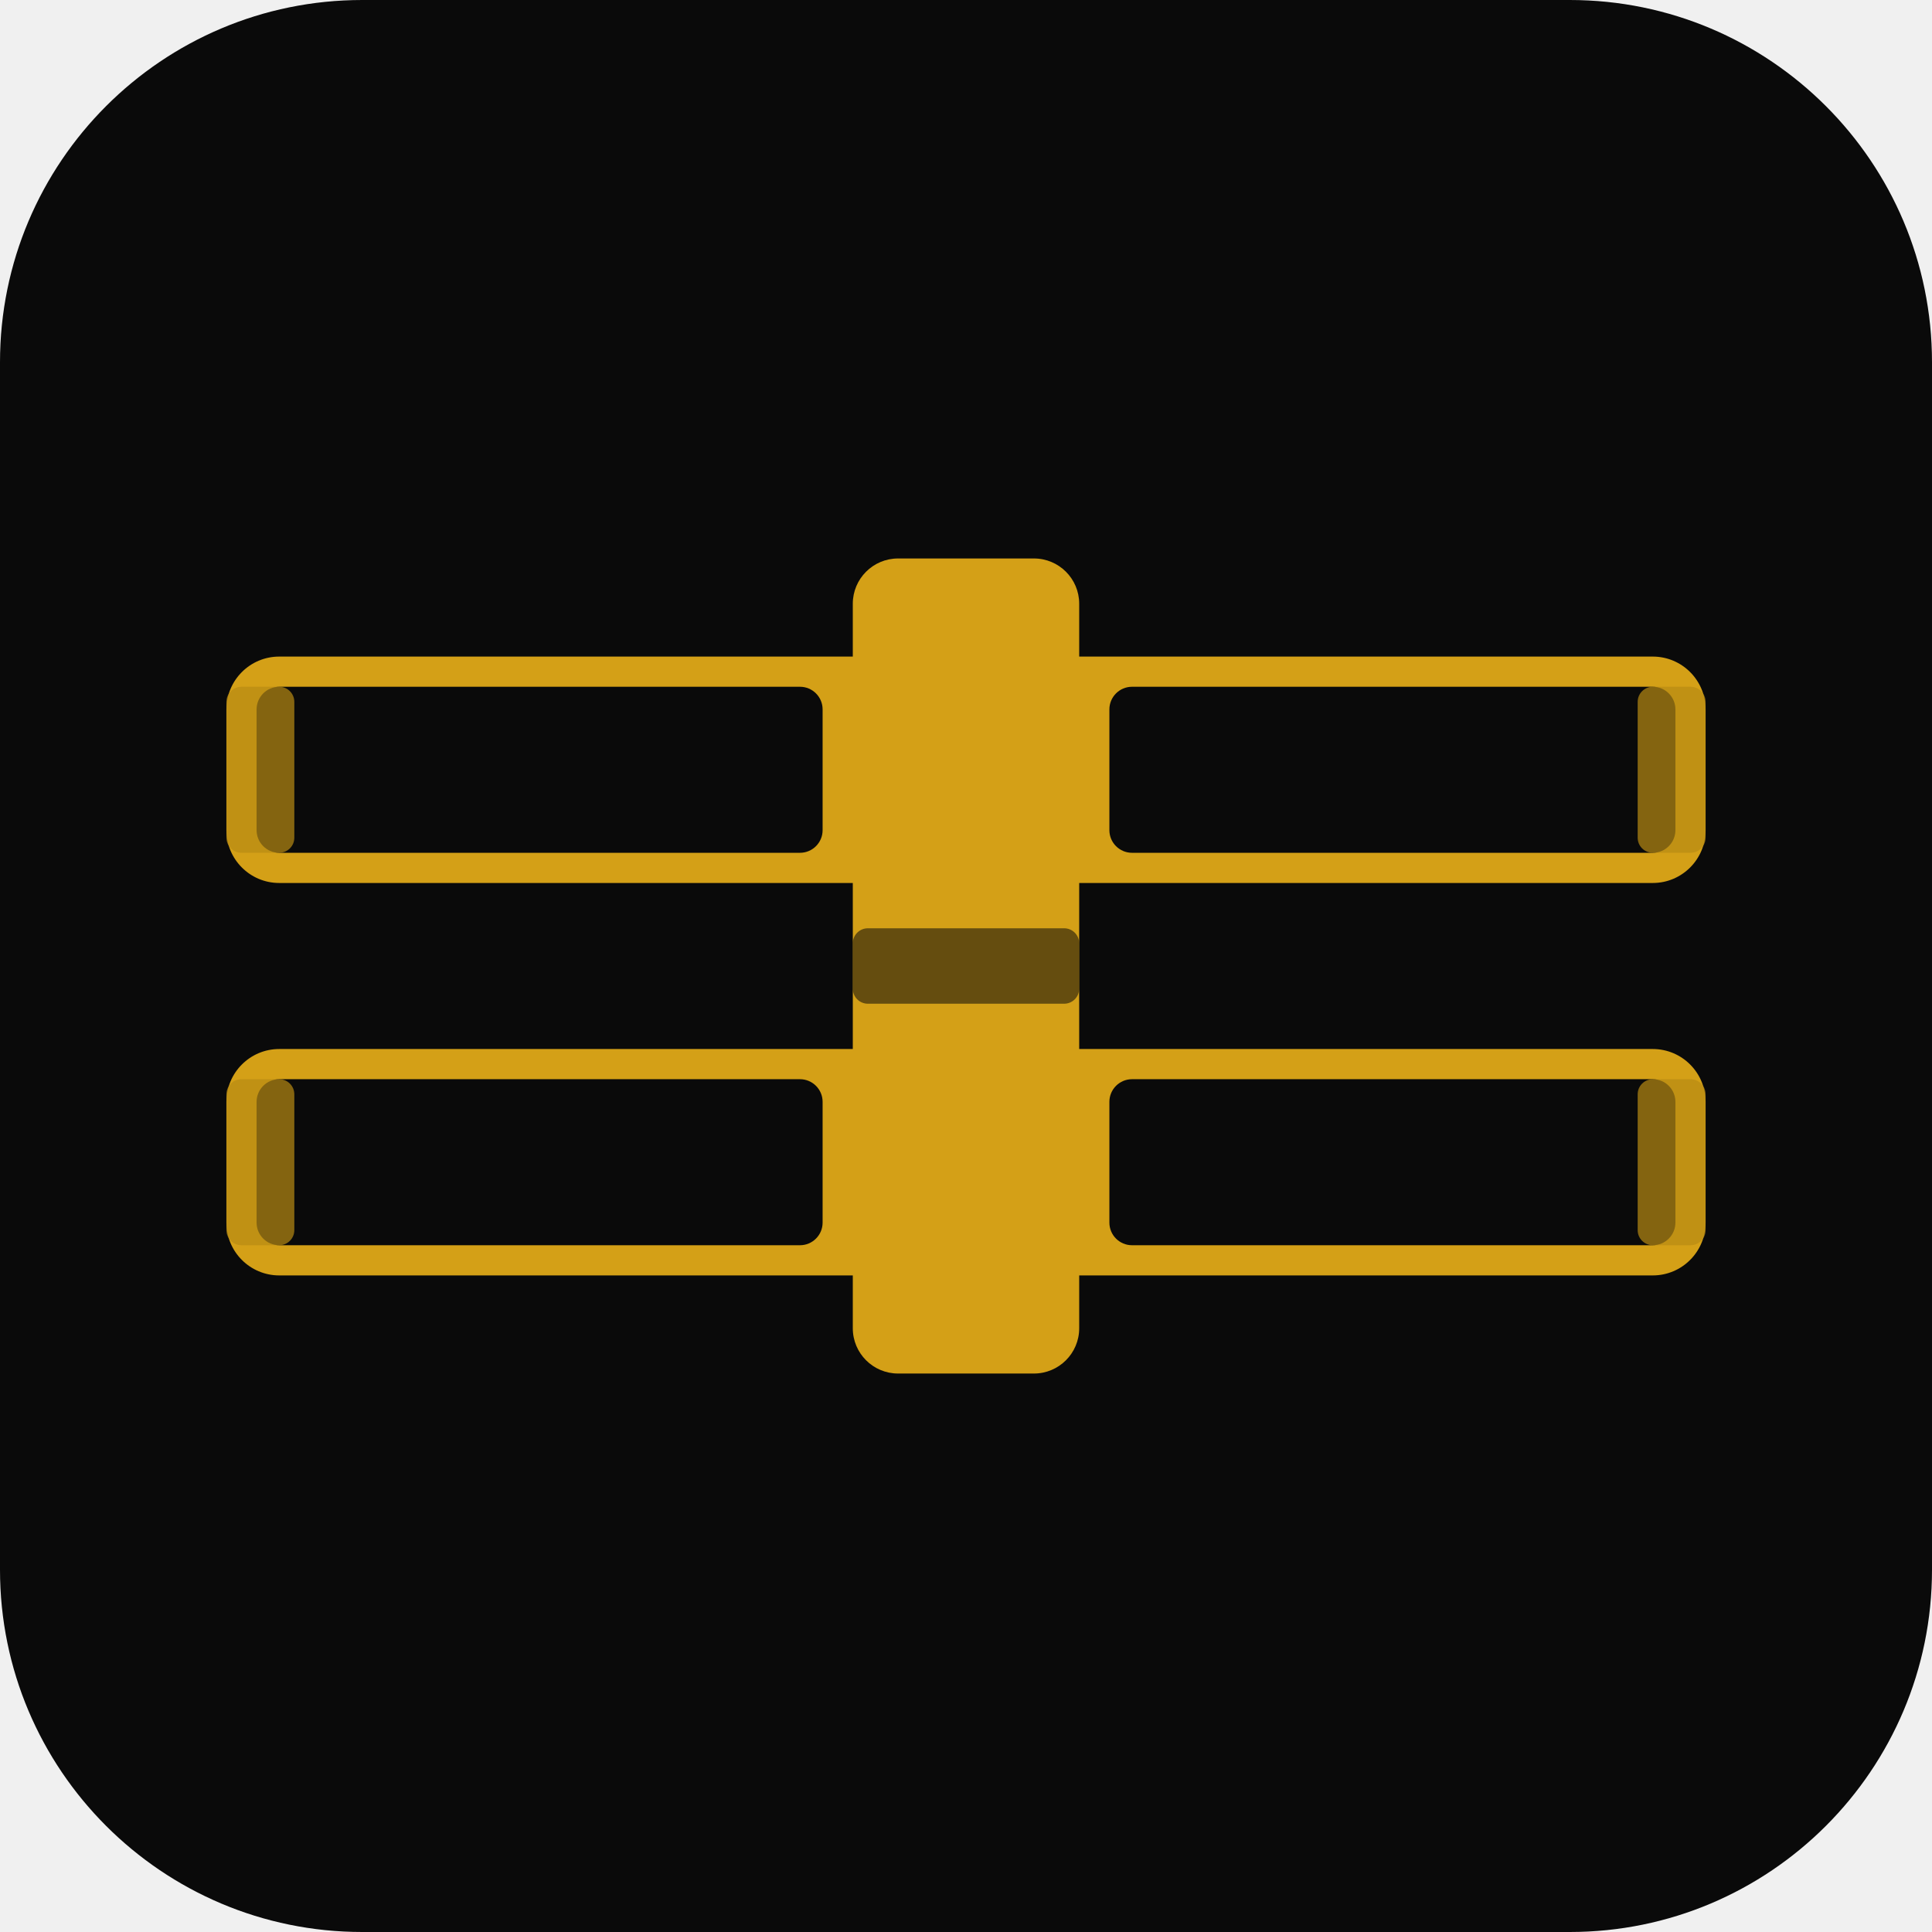
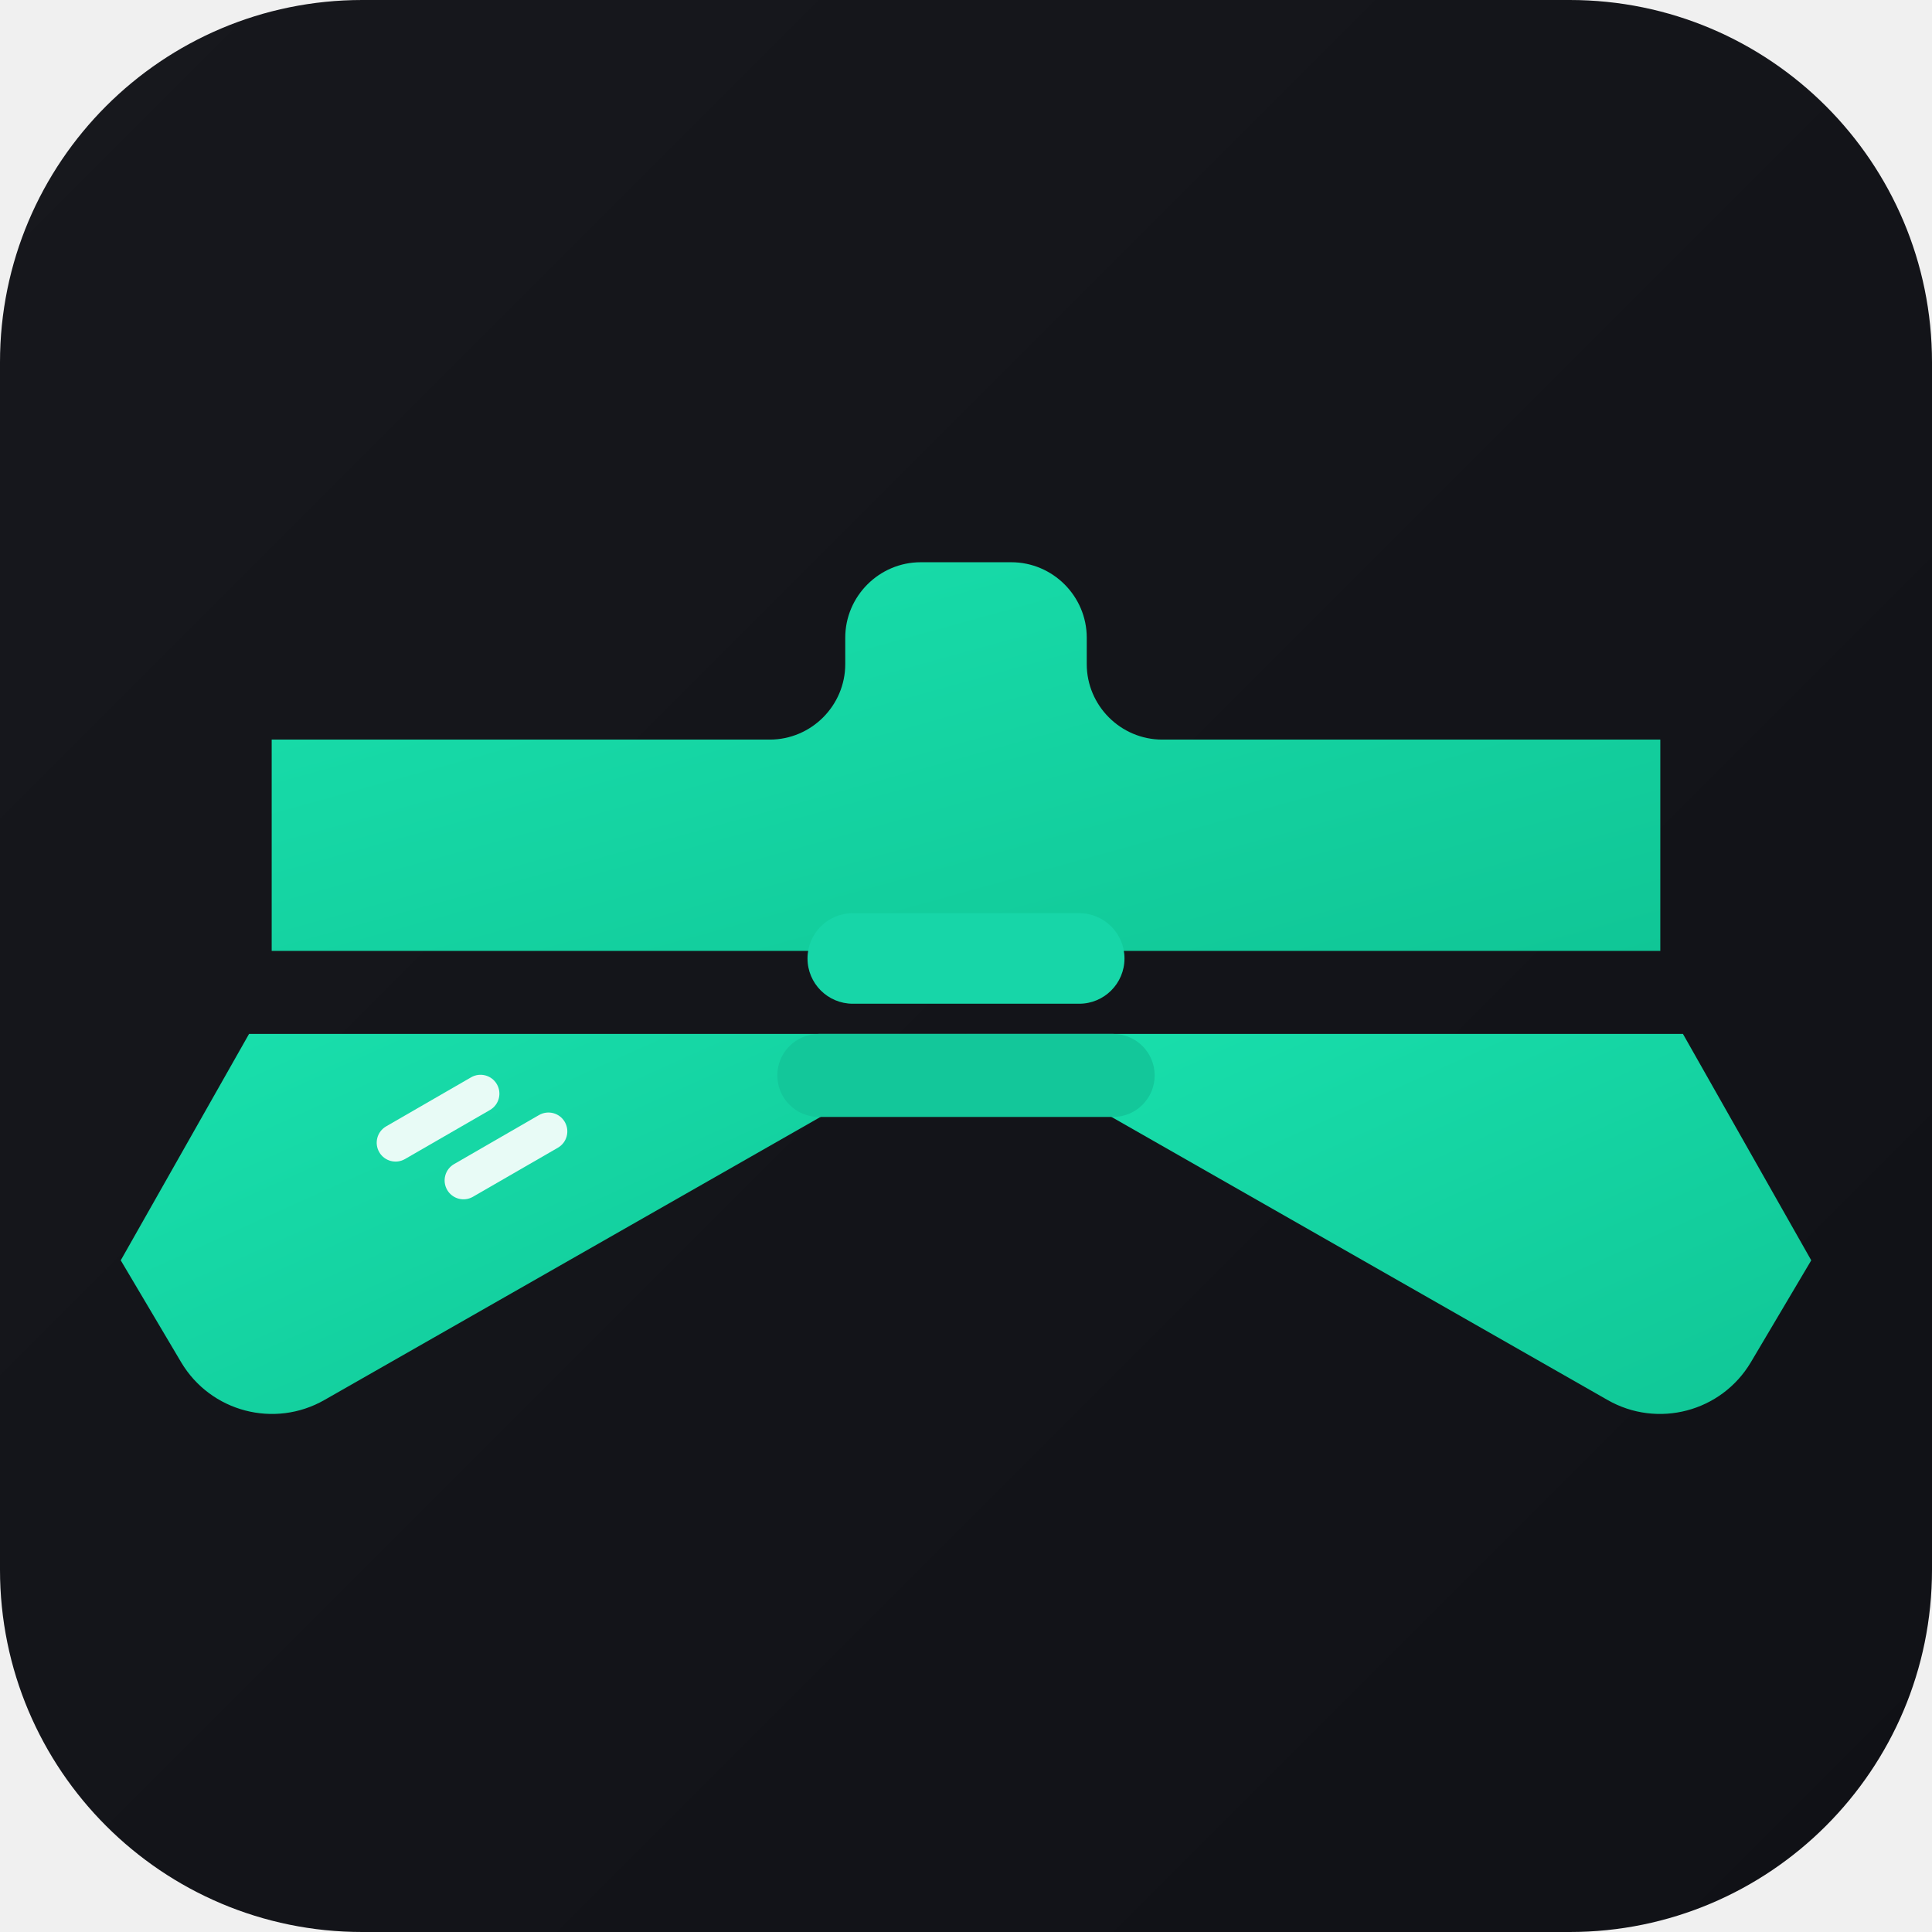
<svg xmlns="http://www.w3.org/2000/svg" viewBox="0 0 512 512">
-   <rect width="512" height="512" rx="96" fill="#0a0a0a" />
-   <rect x="60" y="174" width="392" height="60" rx="14" fill="#d4a017" />
-   <rect x="60" y="278" width="392" height="60" rx="14" fill="#d4a017" />
-   <rect x="226" y="148" width="60" height="216" rx="12" fill="#d4a017" />
-   <rect x="68" y="182" width="150" height="44" rx="6" fill="#0a0a0a" />
-   <rect x="294" y="182" width="150" height="44" rx="6" fill="#0a0a0a" />
-   <rect x="68" y="286" width="150" height="44" rx="6" fill="#0a0a0a" />
-   <rect x="294" y="286" width="150" height="44" rx="6" fill="#0a0a0a" />
-   <rect x="226" y="246" width="60" height="20" rx="4" fill="#0a0a0a" opacity="0.55" />
-   <rect x="60" y="182" width="18" height="44" rx="4" fill="#b88a12" opacity="0.7" />
-   <rect x="434" y="182" width="18" height="44" rx="4" fill="#b88a12" opacity="0.7" />
-   <rect x="60" y="286" width="18" height="44" rx="4" fill="#b88a12" opacity="0.7" />
-   <rect x="434" y="286" width="18" height="44" rx="4" fill="#b88a12" opacity="0.7" />
+   <defs>
+     <linearGradient id="bg" x1="0" y1="0" x2="1" y2="1">
+       <stop offset="0%" stop-color="#17181d" />
+       <stop offset="100%" stop-color="#101116" />
+     </linearGradient>
+     <linearGradient id="belt" x1="0" y1="0" x2="1" y2="1">
+       <stop offset="0%" stop-color="#19e0ad" />
+       <stop offset="100%" stop-color="#10c696" />
+     </linearGradient>
+   </defs>
+   <rect width="512" height="512" rx="96" fill="url(#bg)" />
+   <path fill="url(#belt)" d="M72 196h132c11 0 20-9 20-20v-7c0-11 9-20 20-20h24c11 0 20 9 20 20v7c0 11 9 20 20 20h132v56H72z" />
+   <path fill="url(#belt)" d="M66 274h190l-170 97a28 28 0 0 1-38-10l-16-27z" />
+   <path fill="url(#belt)" d="M446 274H256l170 97a28 28 0 0 0 38-10l16-27z" />
+   <rect x="214" y="242" width="84" height="24" rx="12" fill="#17d6a8" />
+   <rect x="206" y="274" width="100" height="22" rx="11" fill="#13c79a" />
+   <rect x="98" y="301" width="36" height="10" rx="5" transform="rotate(-30 98 301)" fill="#fff" opacity="0.9" />
+   <rect x="116" y="311" width="36" height="10" rx="5" transform="rotate(-30 116 311)" fill="#fff" opacity="0.9" />
</svg>
